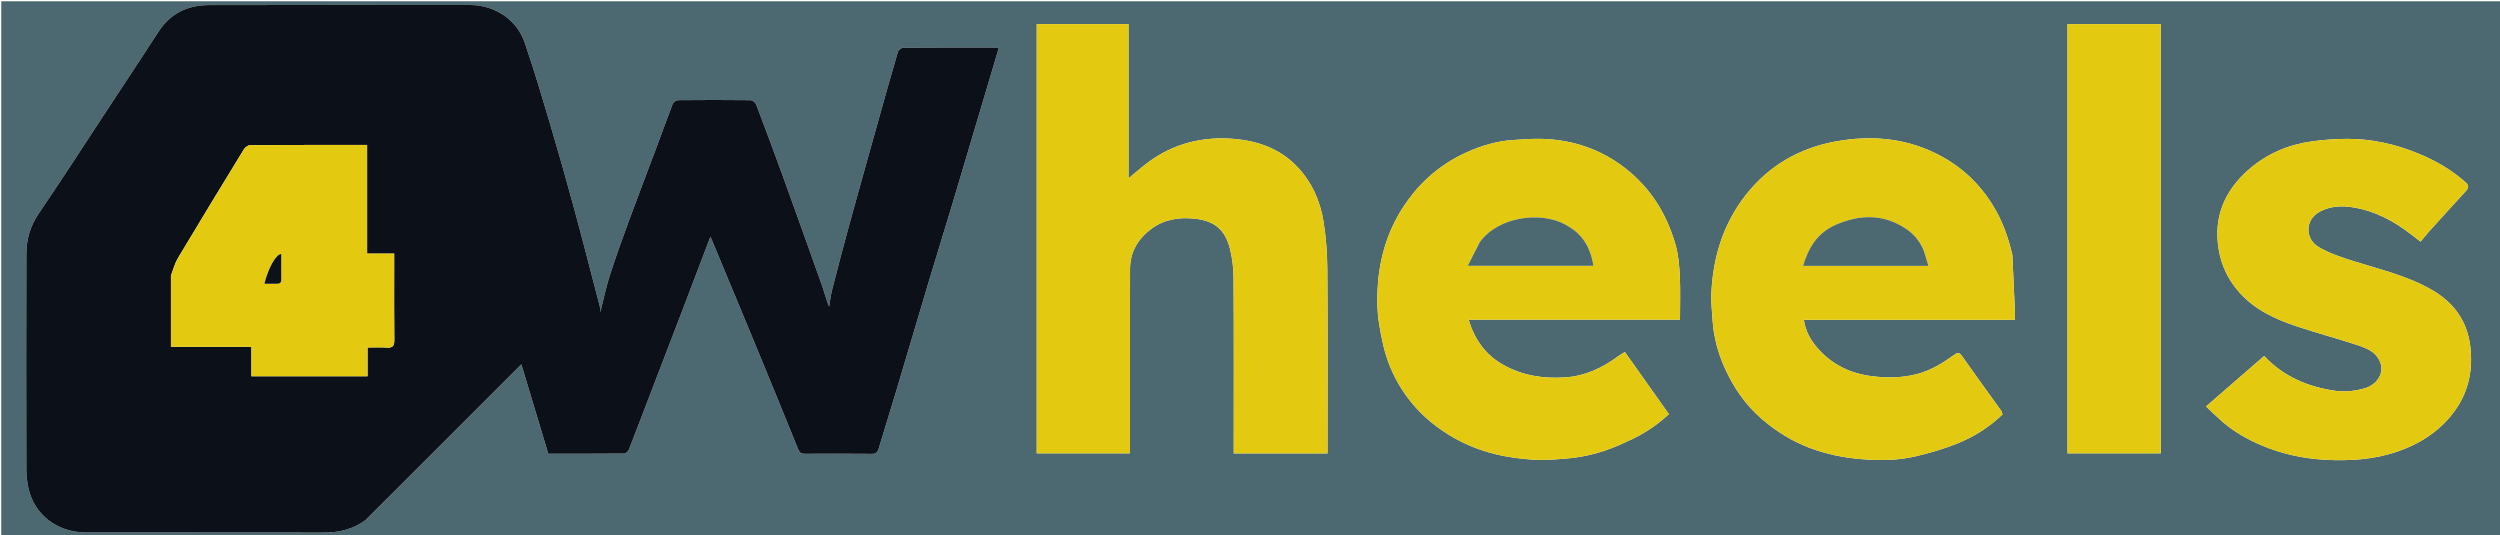
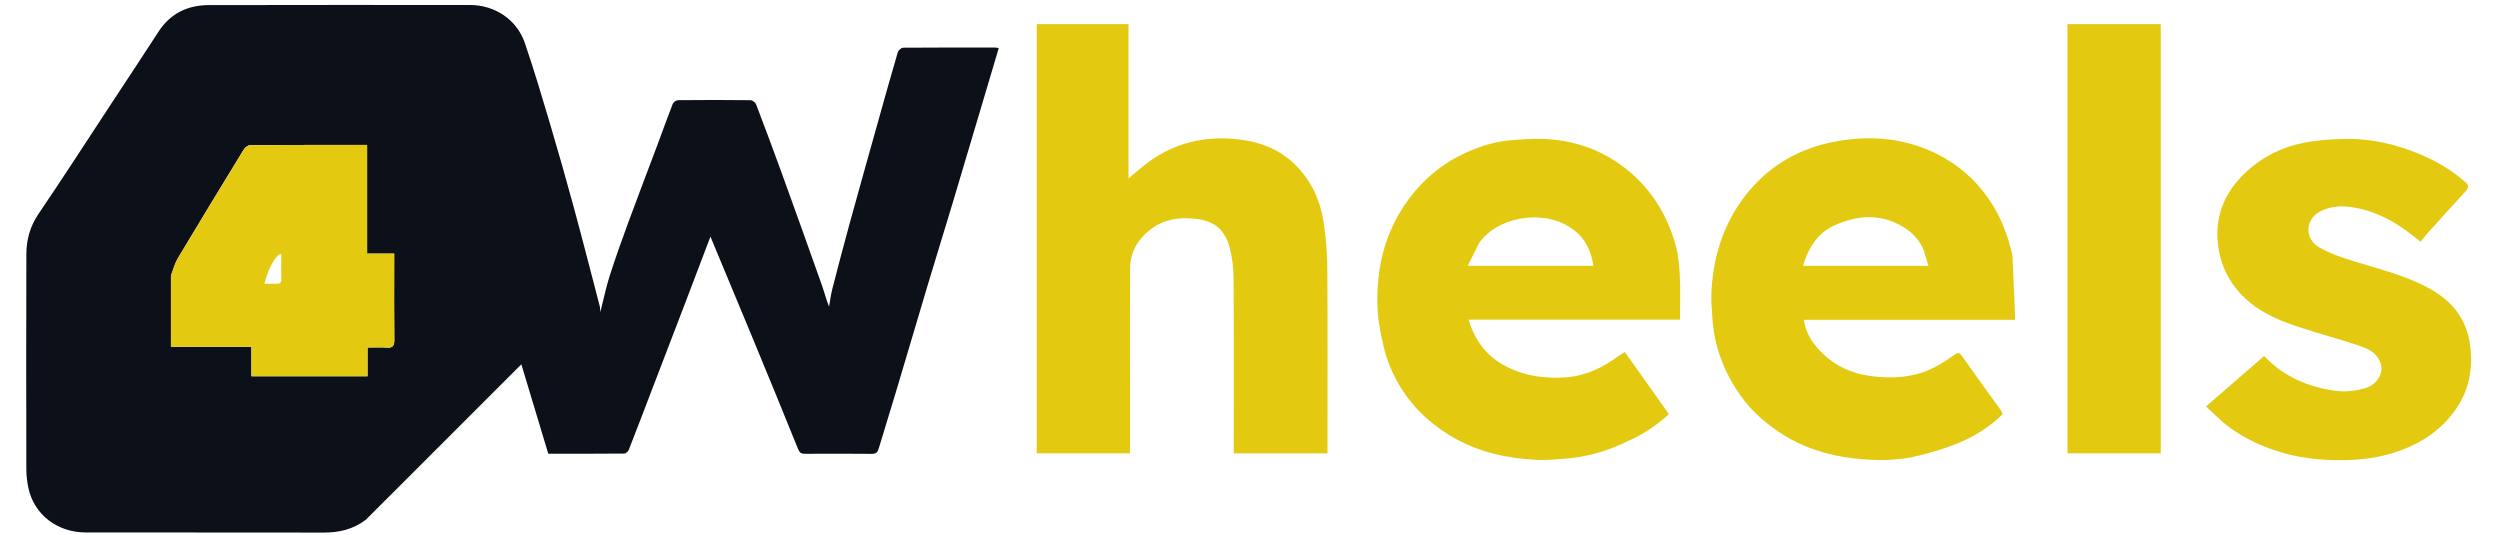
<svg xmlns="http://www.w3.org/2000/svg" version="1.1" id="Layer_1" x="0px" y="0px" width="100%" viewBox="0 0 2000 428" enable-background="new 0 0 2000 428" xml:space="preserve">
-   <path fill="#4C6971" opacity="1" stroke="none" d=" M1315,429   C876.667,429 438.833,429 1,429   C1,286.333 1,143.667 1,1   C667.667,1 1334.333,1 2001,1   C2001,143.667 2001,286.333 2001,429   C1772.5,429 1544,429 1315,429  M292.963,415.533   C334.301,374.197 375.64,332.86 417.068,291.434   C424.134,314.893 431.342,338.819 438.62,362.981   C459.003,362.981 479.154,363.036 499.302,362.852   C500.578,362.84 502.493,361.225 503.004,359.922   C509.818,342.561 516.425,325.12 523.102,307.705   C531.313,286.289 539.563,264.887 547.755,243.463   C554.581,225.61 561.347,207.735 568.359,189.294   C579.667,216.476 590.743,242.96 601.706,269.492   C614.063,299.4 626.391,329.32 638.503,359.327   C639.69,362.267 641.094,363.045 643.918,363.034   C661.751,362.964 679.585,362.898 697.416,363.089   C700.753,363.125 702.075,361.827 702.944,358.935   C707.545,343.61 712.322,328.338 716.907,313.008   C725.459,284.41 733.865,255.768 742.438,227.176   C748.833,205.848 755.47,184.593 761.864,163.266   C771.668,130.564 781.358,97.828 791.093,65.106   C793.715,56.294 796.324,47.479 798.987,38.506   C797.794,38.28 797.15,38.052 796.506,38.051   C771.84,38.025 747.173,37.956 722.508,38.166   C721.044,38.179 718.725,40.187 718.278,41.702   C713.047,59.425 708.07,77.223 703.083,95.018   C695.291,122.817 687.46,150.605 679.806,178.443   C674.995,195.936 670.4,213.489 665.878,231.06   C664.682,235.707 664.115,240.516 663.259,245.251   C660.857,239.495 659.496,233.718 657.523,228.158   C647.037,198.596 636.468,169.063 625.785,139.572   C618.983,120.796 612.001,102.085 604.869,83.432   C604.298,81.939 601.944,80.171 600.4,80.153   C581.069,79.931 561.734,79.942 542.403,80.142   C540.942,80.157 538.712,81.746 538.173,83.125   C533.845,94.182 529.888,105.383 525.721,116.504   C518.075,136.912 510.236,157.249 502.719,177.704   C497.479,191.961 492.354,206.274 487.729,220.738   C484.805,229.885 482.896,239.357 480.262,249.743   C480.082,247.503 480.158,246.312 479.872,245.216   C472.959,218.731 466.185,192.208 459.008,165.794   C452.904,143.328 446.533,120.93 439.904,98.614   C433.489,77.017 427.087,55.393 419.761,34.097   C413.386,15.568 395.709,4.007 376.078,4.003   C306.412,3.991 236.745,3.889 167.079,4.078   C150.203,4.123 136.333,10.622 126.832,25.321   C114.025,45.133 100.963,64.78 88.001,84.492   C68.951,113.46 50.162,142.604 30.693,171.287   C23.932,181.247 21.123,191.939 21.086,203.445   C20.904,260.778 20.964,318.111 21.072,375.444   C21.082,380.365 21.658,385.37 22.669,390.19   C27.262,412.106 46.32,425.92 68.465,425.961   C131.965,426.076 195.465,425.927 258.965,426.067   C271.257,426.094 282.519,423.505 292.963,415.533  M903.999,309.5   C903.999,278.001 903.91,246.502 904.042,215.004   C904.098,201.509 910.478,190.964 921.022,183.113   C931.351,175.422 943.293,173.585 955.956,174.955   C972.807,176.777 980.242,184.893 983.831,198.506   C985.903,206.367 986.815,214.741 986.866,222.893   C987.147,267.556 987,312.222 987,356.887   C987,358.812 987,360.737 987,362.7   C1012.334,362.7 1036.919,362.7 1062,362.7   C1062,360.457 1062,358.494 1062,356.532   C1062,309.367 1062.207,262.201 1061.862,215.038   C1061.769,202.379 1060.79,189.605 1058.792,177.111   C1056.127,160.45 1049.257,145.285 1037.379,132.985   C1023.829,118.953 1006.382,112.788 987.503,111.15   C962.755,109.002 939.659,114.518 919.281,129.289   C913.773,133.282 908.708,137.886 902.796,142.739   C902.796,101.156 902.796,60.262 902.796,19.288   C878.024,19.288 853.772,19.288 829.386,19.288   C829.386,133.942 829.386,248.309 829.386,362.688   C854.358,362.688 878.943,362.688 903.999,362.688   C903.999,345.087 903.999,327.794 903.999,309.5  M1609.887,203.899   C1607.04,191.76 1603.127,180.048 1597.061,169.058   C1586.627,150.158 1572.072,135.407 1553.172,125.085   C1526.418,110.474 1497.709,107.812 1468.292,113.216   C1439.381,118.527 1415.035,132.594 1396.75,155.849   C1378.628,178.896 1370.334,205.722 1369.093,234.781   C1368.798,241.685 1369.583,248.643 1370.016,255.568   C1370.873,269.285 1374.32,282.389 1380.001,294.863   C1387.074,310.395 1396.557,324.094 1409.675,335.359   C1421.147,345.209 1433.691,353.001 1447.761,358.313   C1460.855,363.255 1474.366,366.055 1488.417,367.257   C1503.365,368.535 1518.132,368.466 1532.646,365.027   C1543.886,362.363 1555.112,359.126 1565.81,354.817   C1579.248,349.404 1591.51,341.681 1602.01,331.527   C1601.585,330.338 1601.447,329.286 1600.902,328.525   C1590.504,314.023 1579.947,299.633 1569.71,285.018   C1567.55,281.936 1566.559,281.617 1563.323,283.933   C1554.308,290.383 1544.979,296.228 1533.946,299.169   C1522.214,302.296 1510.617,302.449 1498.684,301.106   C1480.495,299.059 1465.197,291.671 1453.354,277.726   C1448.173,271.625 1444.315,264.631 1443.11,255.834   C1499.525,255.834 1555.583,255.834 1612,255.834   C1612,253.649 1612.062,252.003 1611.99,250.363   C1611.331,235.163 1610.649,219.964 1609.887,203.899  M1301.737,353.106   C1314.282,347.767 1325.392,340.32 1335.125,331.314   C1323.16,314.437 1311.639,298.187 1299.882,281.605   C1297.982,282.809 1296.137,283.825 1294.458,285.066   C1281.832,294.395 1267.977,300.867 1252.167,301.915   C1234.799,303.067 1218.021,300.555 1202.563,291.853   C1188.422,283.891 1179.755,271.807 1174.84,255.738   C1231.635,255.738 1287.681,255.738 1344.005,255.738   C1344.005,243.83 1344.413,232.455 1343.87,221.124   C1343.471,212.794 1342.791,204.253 1340.557,196.276   C1333.588,171.4 1320.515,150.268 1299.792,134.283   C1280.177,119.152 1257.836,111.749 1233.243,111.084   C1225.651,110.878 1218.025,111.539 1210.428,112.021   C1197.554,112.837 1185.398,116.484 1173.669,121.715   C1154.623,130.21 1139.055,142.892 1126.679,159.73   C1111.249,180.725 1103.603,204.402 1102.142,230.109   C1101.598,239.663 1101.7,249.467 1103.24,258.873   C1105.154,270.555 1107.556,282.485 1112.063,293.348   C1122.298,318.022 1139.561,336.791 1163.027,350.177   C1183.875,362.069 1206.314,366.847 1229.817,367.898   C1237.06,368.222 1244.368,367.495 1251.627,366.975   C1268.979,365.733 1285.441,361.119 1301.737,353.106  M1929.522,188.017   C1931.716,189.689 1933.91,191.36 1936.482,193.319   C1938.577,190.77 1940.447,188.301 1942.515,186.011   C1952.461,174.996 1962.415,163.987 1972.473,153.075   C1974.913,150.427 1975.427,148.477 1972.377,145.778   C1961.318,135.991 1948.788,128.688 1935.217,123.064   C1916.659,115.374 1897.365,110.943 1877.239,111.101   C1868.023,111.173 1858.748,111.841 1849.617,113.093   C1830.703,115.687 1813.537,122.987 1799.145,135.528   C1779.833,152.355 1770.626,173.375 1774.942,199.443   C1777.122,212.614 1782.691,224.061 1791.48,233.922   C1803.798,247.744 1820.037,255.289 1837.133,260.992   C1853.266,266.373 1869.742,270.727 1885.893,276.062   C1891.179,277.809 1897.202,280.098 1900.66,284.076   C1910.556,295.459 1902.612,307.56 1891.744,310.672   C1884.313,312.799 1875.915,313.725 1868.308,312.651   C1846.779,309.611 1827.199,301.639 1811.331,284.796   C1796.085,298.023 1780.903,311.194 1764.816,325.152   C1769.52,329.553 1773.54,333.563 1777.822,337.27   C1787.082,345.287 1797.576,351.286 1808.831,356.099   C1825.153,363.077 1842.305,366.832 1859.847,367.795   C1879.455,368.872 1898.933,367.766 1917.933,361.238   C1936.927,354.712 1952.921,344.074 1964.354,327.875   C1974.995,312.8 1978.518,295.508 1976.179,276.793   C1973.598,256.141 1962.559,241.721 1945.245,231.775   C1925.758,220.579 1903.901,215.518 1882.662,208.859   C1873.197,205.891 1863.523,202.683 1855.042,197.711   C1843.923,191.19 1843.542,175.535 1856.401,169.016   C1864.476,164.923 1873.183,164.401 1882.286,165.866   C1899.981,168.714 1915.109,176.682 1929.522,188.017  M1654,257.5   C1654,292.574 1654,327.649 1654,362.672   C1679.398,362.672 1703.98,362.672 1728.594,362.672   C1728.594,247.99 1728.594,133.636 1728.594,19.328   C1703.604,19.328 1679.021,19.328 1654,19.328   C1654,98.603 1654,177.552 1654,257.5  z" />
+   <path fill="none" opacity="1" stroke="none" d=" M1315,429   C876.667,429 438.833,429 1,429   C1,286.333 1,143.667 1,1   C667.667,1 1334.333,1 2001,1   C2001,143.667 2001,286.333 2001,429   C1772.5,429 1544,429 1315,429  M292.963,415.533   C334.301,374.197 375.64,332.86 417.068,291.434   C424.134,314.893 431.342,338.819 438.62,362.981   C459.003,362.981 479.154,363.036 499.302,362.852   C500.578,362.84 502.493,361.225 503.004,359.922   C509.818,342.561 516.425,325.12 523.102,307.705   C531.313,286.289 539.563,264.887 547.755,243.463   C554.581,225.61 561.347,207.735 568.359,189.294   C579.667,216.476 590.743,242.96 601.706,269.492   C614.063,299.4 626.391,329.32 638.503,359.327   C639.69,362.267 641.094,363.045 643.918,363.034   C661.751,362.964 679.585,362.898 697.416,363.089   C700.753,363.125 702.075,361.827 702.944,358.935   C707.545,343.61 712.322,328.338 716.907,313.008   C725.459,284.41 733.865,255.768 742.438,227.176   C748.833,205.848 755.47,184.593 761.864,163.266   C771.668,130.564 781.358,97.828 791.093,65.106   C793.715,56.294 796.324,47.479 798.987,38.506   C797.794,38.28 797.15,38.052 796.506,38.051   C771.84,38.025 747.173,37.956 722.508,38.166   C721.044,38.179 718.725,40.187 718.278,41.702   C713.047,59.425 708.07,77.223 703.083,95.018   C695.291,122.817 687.46,150.605 679.806,178.443   C674.995,195.936 670.4,213.489 665.878,231.06   C664.682,235.707 664.115,240.516 663.259,245.251   C660.857,239.495 659.496,233.718 657.523,228.158   C647.037,198.596 636.468,169.063 625.785,139.572   C618.983,120.796 612.001,102.085 604.869,83.432   C604.298,81.939 601.944,80.171 600.4,80.153   C581.069,79.931 561.734,79.942 542.403,80.142   C540.942,80.157 538.712,81.746 538.173,83.125   C533.845,94.182 529.888,105.383 525.721,116.504   C518.075,136.912 510.236,157.249 502.719,177.704   C497.479,191.961 492.354,206.274 487.729,220.738   C484.805,229.885 482.896,239.357 480.262,249.743   C480.082,247.503 480.158,246.312 479.872,245.216   C472.959,218.731 466.185,192.208 459.008,165.794   C452.904,143.328 446.533,120.93 439.904,98.614   C433.489,77.017 427.087,55.393 419.761,34.097   C413.386,15.568 395.709,4.007 376.078,4.003   C306.412,3.991 236.745,3.889 167.079,4.078   C150.203,4.123 136.333,10.622 126.832,25.321   C114.025,45.133 100.963,64.78 88.001,84.492   C68.951,113.46 50.162,142.604 30.693,171.287   C23.932,181.247 21.123,191.939 21.086,203.445   C20.904,260.778 20.964,318.111 21.072,375.444   C21.082,380.365 21.658,385.37 22.669,390.19   C27.262,412.106 46.32,425.92 68.465,425.961   C131.965,426.076 195.465,425.927 258.965,426.067   C271.257,426.094 282.519,423.505 292.963,415.533  M903.999,309.5   C903.999,278.001 903.91,246.502 904.042,215.004   C904.098,201.509 910.478,190.964 921.022,183.113   C931.351,175.422 943.293,173.585 955.956,174.955   C972.807,176.777 980.242,184.893 983.831,198.506   C985.903,206.367 986.815,214.741 986.866,222.893   C987.147,267.556 987,312.222 987,356.887   C987,358.812 987,360.737 987,362.7   C1012.334,362.7 1036.919,362.7 1062,362.7   C1062,360.457 1062,358.494 1062,356.532   C1062,309.367 1062.207,262.201 1061.862,215.038   C1061.769,202.379 1060.79,189.605 1058.792,177.111   C1056.127,160.45 1049.257,145.285 1037.379,132.985   C1023.829,118.953 1006.382,112.788 987.503,111.15   C962.755,109.002 939.659,114.518 919.281,129.289   C913.773,133.282 908.708,137.886 902.796,142.739   C902.796,101.156 902.796,60.262 902.796,19.288   C878.024,19.288 853.772,19.288 829.386,19.288   C829.386,133.942 829.386,248.309 829.386,362.688   C854.358,362.688 878.943,362.688 903.999,362.688   C903.999,345.087 903.999,327.794 903.999,309.5  M1609.887,203.899   C1607.04,191.76 1603.127,180.048 1597.061,169.058   C1586.627,150.158 1572.072,135.407 1553.172,125.085   C1526.418,110.474 1497.709,107.812 1468.292,113.216   C1439.381,118.527 1415.035,132.594 1396.75,155.849   C1378.628,178.896 1370.334,205.722 1369.093,234.781   C1368.798,241.685 1369.583,248.643 1370.016,255.568   C1370.873,269.285 1374.32,282.389 1380.001,294.863   C1387.074,310.395 1396.557,324.094 1409.675,335.359   C1421.147,345.209 1433.691,353.001 1447.761,358.313   C1460.855,363.255 1474.366,366.055 1488.417,367.257   C1503.365,368.535 1518.132,368.466 1532.646,365.027   C1543.886,362.363 1555.112,359.126 1565.81,354.817   C1579.248,349.404 1591.51,341.681 1602.01,331.527   C1601.585,330.338 1601.447,329.286 1600.902,328.525   C1590.504,314.023 1579.947,299.633 1569.71,285.018   C1567.55,281.936 1566.559,281.617 1563.323,283.933   C1554.308,290.383 1544.979,296.228 1533.946,299.169   C1522.214,302.296 1510.617,302.449 1498.684,301.106   C1480.495,299.059 1465.197,291.671 1453.354,277.726   C1448.173,271.625 1444.315,264.631 1443.11,255.834   C1499.525,255.834 1555.583,255.834 1612,255.834   C1612,253.649 1612.062,252.003 1611.99,250.363   C1611.331,235.163 1610.649,219.964 1609.887,203.899  M1301.737,353.106   C1314.282,347.767 1325.392,340.32 1335.125,331.314   C1323.16,314.437 1311.639,298.187 1299.882,281.605   C1297.982,282.809 1296.137,283.825 1294.458,285.066   C1281.832,294.395 1267.977,300.867 1252.167,301.915   C1234.799,303.067 1218.021,300.555 1202.563,291.853   C1188.422,283.891 1179.755,271.807 1174.84,255.738   C1231.635,255.738 1287.681,255.738 1344.005,255.738   C1344.005,243.83 1344.413,232.455 1343.87,221.124   C1343.471,212.794 1342.791,204.253 1340.557,196.276   C1333.588,171.4 1320.515,150.268 1299.792,134.283   C1280.177,119.152 1257.836,111.749 1233.243,111.084   C1225.651,110.878 1218.025,111.539 1210.428,112.021   C1197.554,112.837 1185.398,116.484 1173.669,121.715   C1154.623,130.21 1139.055,142.892 1126.679,159.73   C1111.249,180.725 1103.603,204.402 1102.142,230.109   C1101.598,239.663 1101.7,249.467 1103.24,258.873   C1105.154,270.555 1107.556,282.485 1112.063,293.348   C1122.298,318.022 1139.561,336.791 1163.027,350.177   C1183.875,362.069 1206.314,366.847 1229.817,367.898   C1237.06,368.222 1244.368,367.495 1251.627,366.975   C1268.979,365.733 1285.441,361.119 1301.737,353.106  M1929.522,188.017   C1931.716,189.689 1933.91,191.36 1936.482,193.319   C1938.577,190.77 1940.447,188.301 1942.515,186.011   C1952.461,174.996 1962.415,163.987 1972.473,153.075   C1974.913,150.427 1975.427,148.477 1972.377,145.778   C1961.318,135.991 1948.788,128.688 1935.217,123.064   C1916.659,115.374 1897.365,110.943 1877.239,111.101   C1868.023,111.173 1858.748,111.841 1849.617,113.093   C1830.703,115.687 1813.537,122.987 1799.145,135.528   C1779.833,152.355 1770.626,173.375 1774.942,199.443   C1777.122,212.614 1782.691,224.061 1791.48,233.922   C1803.798,247.744 1820.037,255.289 1837.133,260.992   C1853.266,266.373 1869.742,270.727 1885.893,276.062   C1891.179,277.809 1897.202,280.098 1900.66,284.076   C1910.556,295.459 1902.612,307.56 1891.744,310.672   C1884.313,312.799 1875.915,313.725 1868.308,312.651   C1846.779,309.611 1827.199,301.639 1811.331,284.796   C1796.085,298.023 1780.903,311.194 1764.816,325.152   C1769.52,329.553 1773.54,333.563 1777.822,337.27   C1787.082,345.287 1797.576,351.286 1808.831,356.099   C1825.153,363.077 1842.305,366.832 1859.847,367.795   C1879.455,368.872 1898.933,367.766 1917.933,361.238   C1936.927,354.712 1952.921,344.074 1964.354,327.875   C1974.995,312.8 1978.518,295.508 1976.179,276.793   C1973.598,256.141 1962.559,241.721 1945.245,231.775   C1925.758,220.579 1903.901,215.518 1882.662,208.859   C1873.197,205.891 1863.523,202.683 1855.042,197.711   C1843.923,191.19 1843.542,175.535 1856.401,169.016   C1864.476,164.923 1873.183,164.401 1882.286,165.866   C1899.981,168.714 1915.109,176.682 1929.522,188.017  M1654,257.5   C1654,292.574 1654,327.649 1654,362.672   C1679.398,362.672 1703.98,362.672 1728.594,362.672   C1728.594,247.99 1728.594,133.636 1728.594,19.328   C1703.604,19.328 1679.021,19.328 1654,19.328   C1654,98.603 1654,177.552 1654,257.5  z" />
  <path fill="#0C1018" opacity="1" stroke="none" d=" M292.701,415.779   C282.519,423.505 271.257,426.094 258.965,426.067   C195.465,425.927 131.965,426.076 68.465,425.961   C46.32,425.92 27.262,412.106 22.669,390.19   C21.658,385.37 21.082,380.365 21.072,375.444   C20.964,318.111 20.904,260.778 21.086,203.445   C21.123,191.939 23.932,181.247 30.693,171.287   C50.162,142.604 68.951,113.46 88.001,84.492   C100.963,64.78 114.025,45.133 126.832,25.321   C136.333,10.622 150.203,4.123 167.079,4.078   C236.745,3.889 306.412,3.991 376.078,4.003   C395.709,4.007 413.386,15.568 419.761,34.097   C427.087,55.393 433.489,77.017 439.904,98.614   C446.533,120.93 452.904,143.328 459.008,165.794   C466.185,192.208 472.959,218.731 479.872,245.216   C480.158,246.312 480.082,247.503 480.262,249.743   C482.896,239.357 484.805,229.885 487.729,220.738   C492.354,206.274 497.479,191.961 502.719,177.704   C510.236,157.249 518.075,136.912 525.721,116.504   C529.888,105.383 533.845,94.182 538.173,83.125   C538.712,81.746 540.942,80.157 542.403,80.142   C561.734,79.942 581.069,79.931 600.4,80.153   C601.944,80.171 604.298,81.939 604.869,83.432   C612.001,102.085 618.983,120.796 625.785,139.572   C636.468,169.063 647.037,198.596 657.523,228.158   C659.496,233.718 660.857,239.495 663.259,245.251   C664.115,240.516 664.682,235.707 665.878,231.06   C670.4,213.489 674.995,195.936 679.806,178.443   C687.46,150.605 695.291,122.817 703.083,95.018   C708.07,77.223 713.047,59.425 718.278,41.702   C718.725,40.187 721.044,38.179 722.508,38.166   C747.173,37.956 771.84,38.025 796.506,38.051   C797.15,38.052 797.794,38.28 798.987,38.506   C796.324,47.479 793.715,56.294 791.093,65.106   C781.358,97.828 771.668,130.564 761.864,163.266   C755.47,184.593 748.833,205.848 742.438,227.176   C733.865,255.768 725.459,284.41 716.907,313.008   C712.322,328.338 707.545,343.61 702.944,358.935   C702.075,361.827 700.753,363.125 697.416,363.089   C679.585,362.898 661.751,362.964 643.918,363.034   C641.094,363.045 639.69,362.267 638.503,359.327   C626.391,329.32 614.063,299.4 601.706,269.492   C590.743,242.96 579.667,216.476 568.359,189.294   C561.347,207.735 554.581,225.61 547.755,243.463   C539.563,264.887 531.313,286.289 523.102,307.705   C516.425,325.12 509.818,342.561 503.004,359.922   C502.493,361.225 500.578,362.84 499.302,362.852   C479.154,363.036 459.003,362.981 438.62,362.981   C431.342,338.819 424.134,314.893 417.068,291.434   C375.64,332.86 334.301,374.197 292.701,415.779  M136.752,220.725   C136.752,239.463 136.752,258.201 136.752,277.427   C158.621,277.427 179.693,277.427 201.121,277.427   C201.121,285.535 201.121,293.148 201.121,301.01   C232.184,301.01 262.878,301.01 294.016,301.01   C294.016,293.277 294.016,285.855 294.016,278   C299.405,278 304.387,277.689 309.311,278.087   C314.334,278.494 315.508,276.457 315.454,271.754   C315.23,252.264 315.36,232.771 315.36,213.279   C315.36,209.998 315.36,206.717 315.36,202.867   C307.942,202.867 301.049,202.867 293.685,202.867   C293.685,173.559 293.685,144.838 293.685,115.966   C262.198,115.966 231.214,115.91 200.231,116.115   C198.477,116.126 196.08,117.877 195.089,119.495   C177.393,148.391 159.794,177.347 142.39,206.42   C139.93,210.53 138.603,215.319 136.752,220.725  z" />
  <path fill="#E3CA11" opacity="1" stroke="none" d=" M903.999,310   C903.999,327.794 903.999,345.087 903.999,362.688   C878.943,362.688 854.358,362.688 829.386,362.688   C829.386,248.309 829.386,133.942 829.386,19.288   C853.772,19.288 878.024,19.288 902.796,19.288   C902.796,60.262 902.796,101.156 902.796,142.739   C908.708,137.886 913.773,133.282 919.281,129.289   C939.659,114.518 962.755,109.002 987.503,111.15   C1006.382,112.788 1023.829,118.953 1037.379,132.985   C1049.257,145.285 1056.127,160.45 1058.792,177.111   C1060.79,189.605 1061.769,202.379 1061.862,215.038   C1062.207,262.201 1062,309.367 1062,356.532   C1062,358.494 1062,360.457 1062,362.7   C1036.919,362.7 1012.334,362.7 987,362.7   C987,360.737 987,358.812 987,356.887   C987,312.222 987.147,267.556 986.866,222.893   C986.815,214.741 985.903,206.367 983.831,198.506   C980.242,184.893 972.807,176.777 955.956,174.955   C943.293,173.585 931.351,175.422 921.022,183.113   C910.478,190.964 904.098,201.509 904.042,215.004   C903.91,246.502 903.999,278.001 903.999,310  z" />
  <path fill="#E3CA11" opacity="1" stroke="none" d=" M1609.931,204.332   C1610.649,219.964 1611.331,235.163 1611.99,250.363   C1612.062,252.003 1612,253.649 1612,255.834   C1555.583,255.834 1499.525,255.834 1443.11,255.834   C1444.315,264.631 1448.173,271.625 1453.354,277.726   C1465.197,291.671 1480.495,299.059 1498.684,301.106   C1510.617,302.449 1522.214,302.296 1533.946,299.169   C1544.979,296.228 1554.308,290.383 1563.323,283.933   C1566.559,281.617 1567.55,281.936 1569.71,285.018   C1579.947,299.633 1590.504,314.023 1600.902,328.525   C1601.447,329.286 1601.585,330.338 1602.01,331.527   C1591.51,341.681 1579.248,349.404 1565.81,354.817   C1555.112,359.126 1543.886,362.363 1532.646,365.027   C1518.132,368.466 1503.365,368.535 1488.417,367.257   C1474.366,366.055 1460.855,363.255 1447.761,358.313   C1433.691,353.001 1421.147,345.209 1409.675,335.359   C1396.557,324.094 1387.074,310.395 1380.001,294.863   C1374.32,282.389 1370.873,269.285 1370.016,255.568   C1369.583,248.643 1368.798,241.685 1369.093,234.781   C1370.334,205.722 1378.628,178.896 1396.75,155.849   C1415.035,132.594 1439.381,118.527 1468.292,113.216   C1497.709,107.812 1526.418,110.474 1553.172,125.085   C1572.072,135.407 1586.627,150.158 1597.061,169.058   C1603.127,180.048 1607.04,191.76 1609.931,204.332  M1538.904,199.827   C1535.859,192.8 1530.986,187.16 1524.732,182.983   C1506.635,170.895 1487.637,171.487 1468.39,179.913   C1454.009,186.209 1446.711,198.168 1442.431,212.684   C1475.864,212.684 1508.795,212.684 1542.776,212.684   C1541.387,208.267 1540.183,204.437 1538.904,199.827  z" />
  <path fill="#E3CA11" opacity="1" stroke="none" d=" M1301.396,353.284   C1285.441,361.119 1268.979,365.733 1251.627,366.975   C1244.368,367.495 1237.06,368.222 1229.817,367.898   C1206.314,366.847 1183.875,362.069 1163.027,350.177   C1139.561,336.791 1122.298,318.022 1112.063,293.348   C1107.556,282.485 1105.154,270.555 1103.24,258.873   C1101.7,249.467 1101.598,239.663 1102.142,230.109   C1103.603,204.402 1111.249,180.725 1126.679,159.73   C1139.055,142.892 1154.623,130.21 1173.669,121.715   C1185.398,116.484 1197.554,112.837 1210.428,112.021   C1218.025,111.539 1225.651,110.878 1233.243,111.084   C1257.836,111.749 1280.177,119.152 1299.792,134.283   C1320.515,150.268 1333.588,171.4 1340.557,196.276   C1342.791,204.253 1343.471,212.794 1343.87,221.124   C1344.413,232.455 1344.005,243.83 1344.005,255.738   C1287.681,255.738 1231.635,255.738 1174.84,255.738   C1179.755,271.807 1188.422,283.891 1202.563,291.853   C1218.021,300.555 1234.799,303.067 1252.167,301.915   C1267.977,300.867 1281.832,294.395 1294.458,285.066   C1296.137,283.825 1297.982,282.809 1299.882,281.605   C1311.639,298.187 1323.16,314.437 1335.125,331.314   C1325.392,340.32 1314.282,347.767 1301.396,353.284  M1183.48,194.079   C1180.461,200.099 1177.443,206.12 1174.18,212.627   C1208.619,212.627 1241.648,212.627 1274.733,212.627   C1271.653,192.78 1261.591,184.524 1251.383,179.195   C1232.506,169.34 1199.019,172.814 1183.48,194.079  z" />
  <path fill="#E3CA11" opacity="1" stroke="none" d=" M1929.264,187.764   C1915.109,176.682 1899.981,168.714 1882.286,165.866   C1873.183,164.401 1864.476,164.923 1856.401,169.016   C1843.542,175.535 1843.923,191.19 1855.042,197.711   C1863.523,202.683 1873.197,205.891 1882.662,208.859   C1903.901,215.518 1925.758,220.579 1945.245,231.775   C1962.559,241.721 1973.598,256.141 1976.179,276.793   C1978.518,295.508 1974.995,312.8 1964.354,327.875   C1952.921,344.074 1936.927,354.712 1917.933,361.238   C1898.933,367.766 1879.455,368.872 1859.847,367.795   C1842.305,366.832 1825.153,363.077 1808.831,356.099   C1797.576,351.286 1787.082,345.287 1777.822,337.27   C1773.54,333.563 1769.52,329.553 1764.816,325.152   C1780.903,311.194 1796.085,298.023 1811.331,284.796   C1827.199,301.639 1846.779,309.611 1868.308,312.651   C1875.915,313.725 1884.313,312.799 1891.744,310.672   C1902.612,307.56 1910.556,295.459 1900.66,284.076   C1897.202,280.098 1891.179,277.809 1885.893,276.062   C1869.742,270.727 1853.266,266.373 1837.133,260.992   C1820.037,255.289 1803.798,247.744 1791.48,233.922   C1782.691,224.061 1777.122,212.614 1774.942,199.443   C1770.626,173.375 1779.833,152.355 1799.145,135.528   C1813.537,122.987 1830.703,115.687 1849.617,113.093   C1858.748,111.841 1868.023,111.173 1877.239,111.101   C1897.365,110.943 1916.659,115.374 1935.217,123.064   C1948.788,128.688 1961.318,135.991 1972.377,145.778   C1975.427,148.477 1974.913,150.427 1972.473,153.075   C1962.415,163.987 1952.461,174.996 1942.515,186.011   C1940.447,188.301 1938.577,190.77 1936.482,193.319   C1933.91,191.36 1931.716,189.689 1929.264,187.764  z" />
  <path fill="#E3CA11" opacity="1" stroke="none" d=" M1654,257   C1654,177.552 1654,98.603 1654,19.328   C1679.021,19.328 1703.604,19.328 1728.594,19.328   C1728.594,133.636 1728.594,247.99 1728.594,362.672   C1703.98,362.672 1679.398,362.672 1654,362.672   C1654,327.649 1654,292.574 1654,257  z" />
  <path fill="#E3CA11" opacity="1" stroke="none" d=" M136.752,220.259   C138.603,215.319 139.93,210.53 142.39,206.42   C159.794,177.347 177.393,148.391 195.089,119.495   C196.08,117.877 198.477,116.126 200.231,116.115   C231.214,115.91 262.198,115.966 293.685,115.966   C293.685,144.838 293.685,173.559 293.685,202.867   C301.049,202.867 307.942,202.867 315.36,202.867   C315.36,206.717 315.36,209.998 315.36,213.279   C315.36,232.771 315.23,252.264 315.454,271.754   C315.508,276.457 314.334,278.494 309.311,278.087   C304.387,277.689 299.405,278 294.016,278   C294.016,285.855 294.016,293.277 294.016,301.01   C262.878,301.01 232.184,301.01 201.121,301.01   C201.121,293.148 201.121,285.535 201.121,277.427   C179.693,277.427 158.621,277.427 136.752,277.427   C136.752,258.201 136.752,239.463 136.752,220.259  M220.338,227.003   C222.771,227.063 225.088,227.167 225.031,223.586   C224.923,216.798 225,210.007 225,203.215   C220.808,203.304 214.447,214.69 211.551,227.003   C214.297,227.003 216.865,227.003 220.338,227.003  z" />
-   <path fill="#4C6971" opacity="1" stroke="none" d=" M1538.942,200.216   C1540.183,204.437 1541.387,208.267 1542.776,212.684   C1508.795,212.684 1475.864,212.684 1442.431,212.684   C1446.711,198.168 1454.009,186.209 1468.39,179.913   C1487.637,171.487 1506.635,170.895 1524.732,182.983   C1530.986,187.16 1535.859,192.8 1538.942,200.216  z" />
-   <path fill="#4C6971" opacity="1" stroke="none" d=" M1183.729,193.811   C1199.019,172.814 1232.506,169.34 1251.383,179.195   C1261.591,184.524 1271.653,192.78 1274.733,212.627   C1241.648,212.627 1208.619,212.627 1174.18,212.627   C1177.443,206.12 1180.461,200.099 1183.729,193.811  z" />
-   <path fill="#0D1118" opacity="1" stroke="none" d=" M219.885,227.003   C216.865,227.003 214.297,227.003 211.551,227.003   C214.447,214.69 220.808,203.304 225,203.215   C225,210.007 224.923,216.798 225.031,223.586   C225.088,227.167 222.771,227.063 219.885,227.003  z" />
+   <path fill="none" opacity="1" stroke="none" d=" M1538.942,200.216   C1540.183,204.437 1541.387,208.267 1542.776,212.684   C1508.795,212.684 1475.864,212.684 1442.431,212.684   C1446.711,198.168 1454.009,186.209 1468.39,179.913   C1487.637,171.487 1506.635,170.895 1524.732,182.983   C1530.986,187.16 1535.859,192.8 1538.942,200.216  z" />
+   <path fill="none" opacity="1" stroke="none" d=" M1183.729,193.811   C1199.019,172.814 1232.506,169.34 1251.383,179.195   C1261.591,184.524 1271.653,192.78 1274.733,212.627   C1241.648,212.627 1208.619,212.627 1174.18,212.627   C1177.443,206.12 1180.461,200.099 1183.729,193.811  z" />
+   <path fill="none" opacity="1" stroke="none" d=" M219.885,227.003   C216.865,227.003 214.297,227.003 211.551,227.003   C214.447,214.69 220.808,203.304 225,203.215   C225,210.007 224.923,216.798 225.031,223.586   C225.088,227.167 222.771,227.063 219.885,227.003  z" />
</svg>
